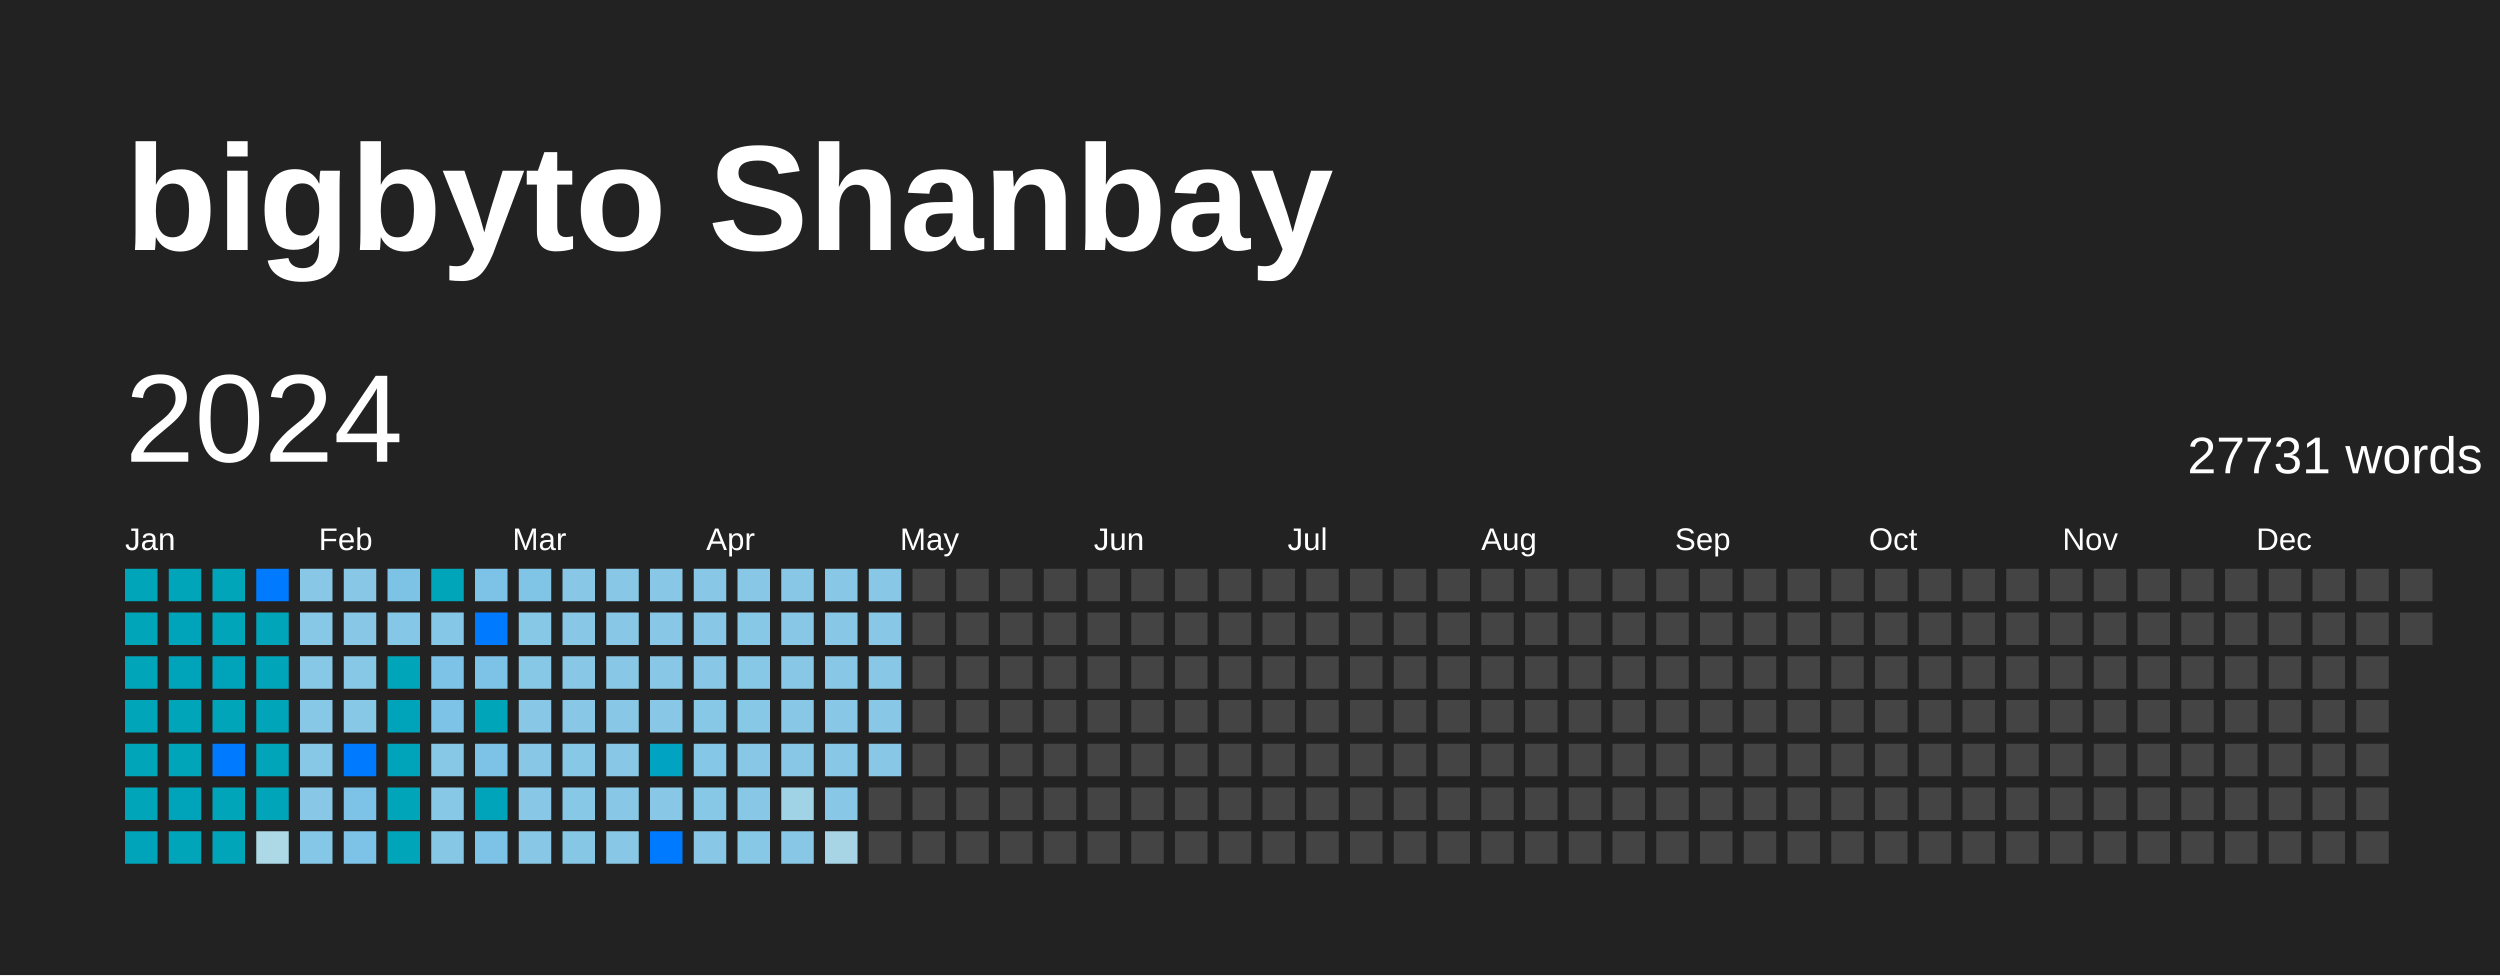
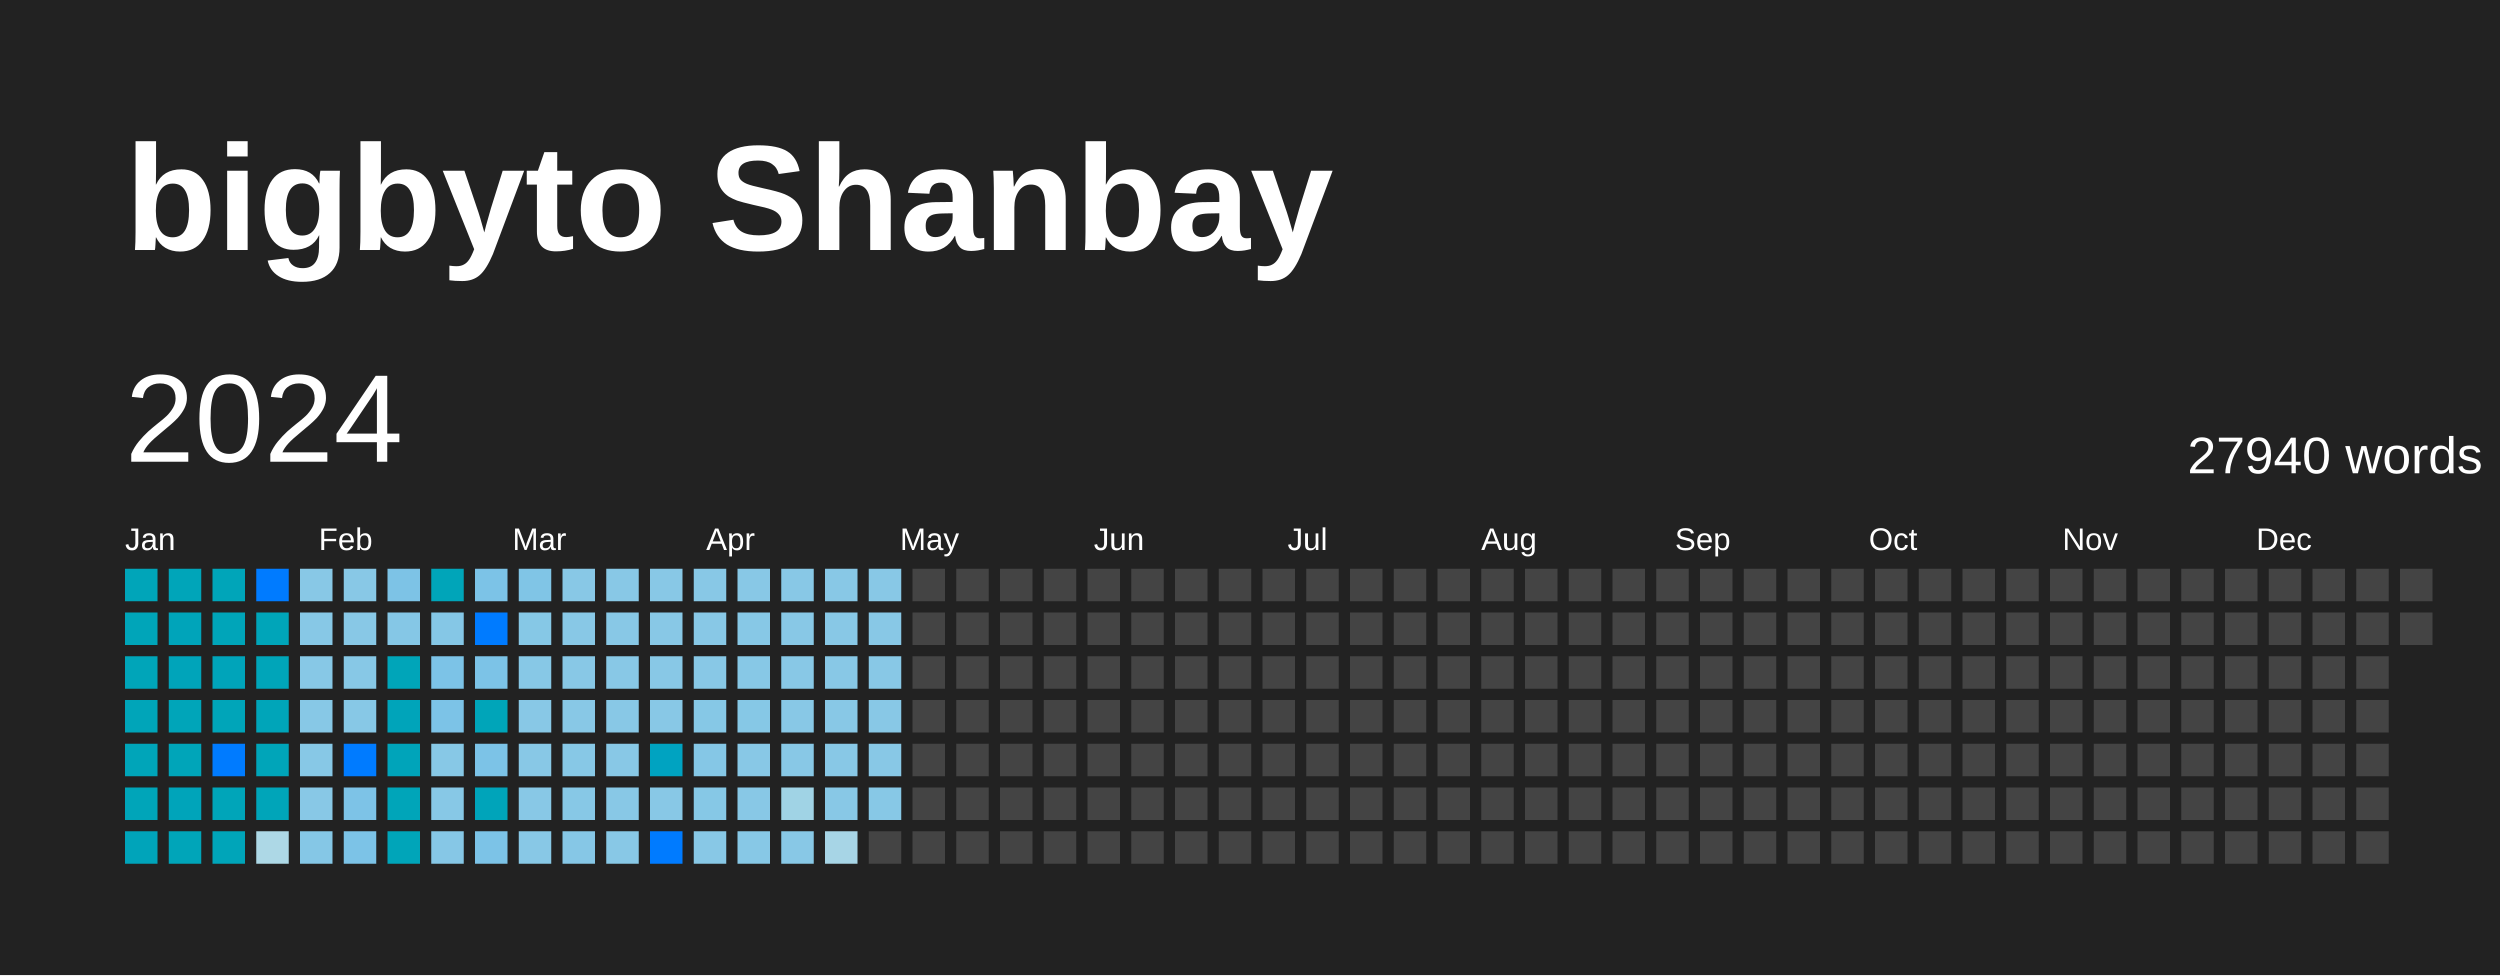
<svg xmlns="http://www.w3.org/2000/svg" baseProfile="full" height="78mm" version="1.1" viewBox="0,0,200,78" width="200mm">
  <defs />
  <rect fill="#222222" height="78" width="200" x="0" y="0" />
  <text fill="#FFFFFF" style="font-size:12px; font-family:Arial; font-weight:bold;" x="10" y="20">bigbyto Shanbay</text>
  <text dominant-baseline="hanging" fill="#FFFFFF" style="font-size:10.0px; font-family:Arial;" x="10" y="30">2024</text>
-   <text dominant-baseline="hanging" fill="#FFFFFF" style="font-size:4.125px; font-family:Arial;" x="175" y="35">27731 words</text>
+   <text dominant-baseline="hanging" fill="#FFFFFF" style="font-size:4.125px; font-family:Arial;" x="175" y="35">27940 words</text>
  <text fill="#FFFFFF" style="font-size:2.5px; font-family:Arial" x="10.0" y="44">Jan</text>
  <text fill="#FFFFFF" style="font-size:2.5px; font-family:Arial" x="25.5" y="44">Feb</text>
  <text fill="#FFFFFF" style="font-size:2.5px; font-family:Arial" x="41.0" y="44">Mar</text>
  <text fill="#FFFFFF" style="font-size:2.5px; font-family:Arial" x="56.5" y="44">Apr</text>
  <text fill="#FFFFFF" style="font-size:2.5px; font-family:Arial" x="72.0" y="44">May</text>
  <text fill="#FFFFFF" style="font-size:2.5px; font-family:Arial" x="87.5" y="44">Jun</text>
  <text fill="#FFFFFF" style="font-size:2.5px; font-family:Arial" x="103.0" y="44">Jul</text>
  <text fill="#FFFFFF" style="font-size:2.5px; font-family:Arial" x="118.5" y="44">Aug</text>
  <text fill="#FFFFFF" style="font-size:2.5px; font-family:Arial" x="134.0" y="44">Sep</text>
  <text fill="#FFFFFF" style="font-size:2.5px; font-family:Arial" x="149.5" y="44">Oct</text>
  <text fill="#FFFFFF" style="font-size:2.5px; font-family:Arial" x="165.0" y="44">Nov</text>
  <text fill="#FFFFFF" style="font-size:2.5px; font-family:Arial" x="180.5" y="44">Dec</text>
  <rect fill="#00a5b9" height="2.6" width="2.6" x="10.0" y="45.5" />
  <rect fill="#00a5b9" height="2.6" width="2.6" x="10.0" y="49.0" />
  <rect fill="#00a5b9" height="2.6" width="2.6" x="10.0" y="52.5" />
  <rect fill="#00a5b9" height="2.6" width="2.6" x="10.0" y="56.0" />
  <rect fill="#00a5b9" height="2.6" width="2.6" x="10.0" y="59.5" />
  <rect fill="#00a5b9" height="2.6" width="2.6" x="10.0" y="63.0" />
  <rect fill="#00a4ba" height="2.6" width="2.6" x="10.0" y="66.5" />
  <rect fill="#00a5b9" height="2.6" width="2.6" x="13.5" y="45.5" />
  <rect fill="#00a4ba" height="2.6" width="2.6" x="13.5" y="49.0" />
  <rect fill="#00a4ba" height="2.6" width="2.6" x="13.5" y="52.5" />
  <rect fill="#00a5b9" height="2.6" width="2.6" x="13.5" y="56.0" />
  <rect fill="#00a5b9" height="2.6" width="2.6" x="13.5" y="59.5" />
  <rect fill="#00a4ba" height="2.6" width="2.6" x="13.5" y="63.0" />
  <rect fill="#00a5b9" height="2.6" width="2.6" x="13.5" y="66.5" />
  <rect fill="#00a5b9" height="2.6" width="2.6" x="17.0" y="45.5" />
  <rect fill="#00a5b9" height="2.6" width="2.6" x="17.0" y="49.0" />
  <rect fill="#00a4ba" height="2.6" width="2.6" x="17.0" y="52.5" />
  <rect fill="#00a5b9" height="2.6" width="2.6" x="17.0" y="56.0" />
  <rect fill="#007BFF" height="2.6" width="2.6" x="17.0" y="59.5" />
  <rect fill="#00a5b9" height="2.6" width="2.6" x="17.0" y="63.0" />
  <rect fill="#00a5b9" height="2.6" width="2.6" x="17.0" y="66.5" />
  <rect fill="#007BFF" height="2.6" width="2.6" x="20.5" y="45.5" />
  <rect fill="#00a5b9" height="2.6" width="2.6" x="20.5" y="49.0" />
  <rect fill="#00a5b9" height="2.6" width="2.6" x="20.5" y="52.5" />
  <rect fill="#00a5b9" height="2.6" width="2.6" x="20.5" y="56.0" />
  <rect fill="#00a5b9" height="2.6" width="2.6" x="20.5" y="59.5" />
  <rect fill="#00a5b9" height="2.6" width="2.6" x="20.5" y="63.0" />
  <rect fill="#add8e6" height="2.6" width="2.6" x="20.5" y="66.5" />
  <rect fill="#88c8e6" height="2.6" width="2.6" x="24.0" y="45.5" />
  <rect fill="#87c8e6" height="2.6" width="2.6" x="24.0" y="49.0" />
  <rect fill="#87c8e6" height="2.6" width="2.6" x="24.0" y="52.5" />
  <rect fill="#87c8e6" height="2.6" width="2.6" x="24.0" y="56.0" />
  <rect fill="#87c8e6" height="2.6" width="2.6" x="24.0" y="59.5" />
  <rect fill="#88c8e6" height="2.6" width="2.6" x="24.0" y="63.0" />
  <rect fill="#85c7e6" height="2.6" width="2.6" x="24.0" y="66.5" />
  <rect fill="#88c8e6" height="2.6" width="2.6" x="27.5" y="45.5" />
  <rect fill="#88c8e6" height="2.6" width="2.6" x="27.5" y="49.0" />
  <rect fill="#87c8e6" height="2.6" width="2.6" x="27.5" y="52.5" />
  <rect fill="#87c8e6" height="2.6" width="2.6" x="27.5" y="56.0" />
  <rect fill="#007BFF" height="2.6" width="2.6" x="27.5" y="59.5" />
  <rect fill="#7dc3e7" height="2.6" width="2.6" x="27.5" y="63.0" />
  <rect fill="#7cc3e7" height="2.6" width="2.6" x="27.5" y="66.5" />
  <rect fill="#7dc3e6" height="2.6" width="2.6" x="31.0" y="45.5" />
  <rect fill="#85c7e6" height="2.6" width="2.6" x="31.0" y="49.0" />
  <rect fill="#00a5b9" height="2.6" width="2.6" x="31.0" y="52.5" />
  <rect fill="#00a4ba" height="2.6" width="2.6" x="31.0" y="56.0" />
  <rect fill="#00a4ba" height="2.6" width="2.6" x="31.0" y="59.5" />
  <rect fill="#00a5b9" height="2.6" width="2.6" x="31.0" y="63.0" />
  <rect fill="#00a5b9" height="2.6" width="2.6" x="31.0" y="66.5" />
  <rect fill="#00a5b9" height="2.6" width="2.6" x="34.5" y="45.5" />
  <rect fill="#85c7e6" height="2.6" width="2.6" x="34.5" y="49.0" />
  <rect fill="#7cc3e7" height="2.6" width="2.6" x="34.5" y="52.5" />
  <rect fill="#7cc3e7" height="2.6" width="2.6" x="34.5" y="56.0" />
  <rect fill="#87c8e6" height="2.6" width="2.6" x="34.5" y="59.5" />
  <rect fill="#87c8e6" height="2.6" width="2.6" x="34.5" y="63.0" />
  <rect fill="#86c7e6" height="2.6" width="2.6" x="34.5" y="66.5" />
  <rect fill="#7cc3e7" height="2.6" width="2.6" x="38.0" y="45.5" />
  <rect fill="#007BFF" height="2.6" width="2.6" x="38.0" y="49.0" />
  <rect fill="#7cc3e7" height="2.6" width="2.6" x="38.0" y="52.5" />
  <rect fill="#00a5b9" height="2.6" width="2.6" x="38.0" y="56.0" />
  <rect fill="#7cc3e7" height="2.6" width="2.6" x="38.0" y="59.5" />
  <rect fill="#00a4ba" height="2.6" width="2.6" x="38.0" y="63.0" />
  <rect fill="#7cc3e7" height="2.6" width="2.6" x="38.0" y="66.5" />
  <rect fill="#80c5e6" height="2.6" width="2.6" x="41.5" y="45.5" />
  <rect fill="#86c8e6" height="2.6" width="2.6" x="41.5" y="49.0" />
  <rect fill="#87c8e6" height="2.6" width="2.6" x="41.5" y="52.5" />
  <rect fill="#88c8e6" height="2.6" width="2.6" x="41.5" y="56.0" />
  <rect fill="#88c8e6" height="2.6" width="2.6" x="41.5" y="59.5" />
  <rect fill="#88c8e6" height="2.6" width="2.6" x="41.5" y="63.0" />
  <rect fill="#88c8e6" height="2.6" width="2.6" x="41.5" y="66.5" />
  <rect fill="#88c8e6" height="2.6" width="2.6" x="45.0" y="45.5" />
  <rect fill="#88c8e6" height="2.6" width="2.6" x="45.0" y="49.0" />
  <rect fill="#88c8e6" height="2.6" width="2.6" x="45.0" y="52.5" />
  <rect fill="#88c8e6" height="2.6" width="2.6" x="45.0" y="56.0" />
  <rect fill="#87c8e6" height="2.6" width="2.6" x="45.0" y="59.5" />
  <rect fill="#87c8e6" height="2.6" width="2.6" x="45.0" y="63.0" />
  <rect fill="#86c7e6" height="2.6" width="2.6" x="45.0" y="66.5" />
  <rect fill="#88c8e6" height="2.6" width="2.6" x="48.5" y="45.5" />
  <rect fill="#88c8e6" height="2.6" width="2.6" x="48.5" y="49.0" />
  <rect fill="#88c8e6" height="2.6" width="2.6" x="48.5" y="52.5" />
  <rect fill="#88c8e6" height="2.6" width="2.6" x="48.5" y="56.0" />
  <rect fill="#88c8e6" height="2.6" width="2.6" x="48.5" y="59.5" />
  <rect fill="#88c8e6" height="2.6" width="2.6" x="48.5" y="63.0" />
  <rect fill="#88c8e6" height="2.6" width="2.6" x="48.5" y="66.5" />
  <rect fill="#88c8e6" height="2.6" width="2.6" x="52.0" y="45.5" />
  <rect fill="#88c8e6" height="2.6" width="2.6" x="52.0" y="49.0" />
  <rect fill="#88c8e6" height="2.6" width="2.6" x="52.0" y="52.5" />
  <rect fill="#88c8e6" height="2.6" width="2.6" x="52.0" y="56.0" />
  <rect fill="#00a3c1" height="2.6" width="2.6" x="52.0" y="59.5" />
  <rect fill="#88c8e6" height="2.6" width="2.6" x="52.0" y="63.0" />
  <rect fill="#007BFF" height="2.6" width="2.6" x="52.0" y="66.5" />
  <rect fill="#88c8e6" height="2.6" width="2.6" x="55.5" y="45.5" />
  <rect fill="#88c8e6" height="2.6" width="2.6" x="55.5" y="49.0" />
  <rect fill="#88c8e6" height="2.6" width="2.6" x="55.5" y="52.5" />
  <rect fill="#86c8e6" height="2.6" width="2.6" x="55.5" y="56.0" />
  <rect fill="#85c7e6" height="2.6" width="2.6" x="55.5" y="59.5" />
  <rect fill="#86c8e6" height="2.6" width="2.6" x="55.5" y="63.0" />
  <rect fill="#88c8e6" height="2.6" width="2.6" x="55.5" y="66.5" />
  <rect fill="#88c8e6" height="2.6" width="2.6" x="59.0" y="45.5" />
  <rect fill="#87c8e6" height="2.6" width="2.6" x="59.0" y="49.0" />
  <rect fill="#87c8e6" height="2.6" width="2.6" x="59.0" y="52.5" />
  <rect fill="#86c8e6" height="2.6" width="2.6" x="59.0" y="56.0" />
  <rect fill="#88c8e6" height="2.6" width="2.6" x="59.0" y="59.5" />
  <rect fill="#88c8e6" height="2.6" width="2.6" x="59.0" y="63.0" />
  <rect fill="#87c8e6" height="2.6" width="2.6" x="59.0" y="66.5" />
  <rect fill="#88c8e6" height="2.6" width="2.6" x="62.5" y="45.5" />
  <rect fill="#88c8e6" height="2.6" width="2.6" x="62.5" y="49.0" />
  <rect fill="#88c8e6" height="2.6" width="2.6" x="62.5" y="52.5" />
  <rect fill="#88c8e6" height="2.6" width="2.6" x="62.5" y="56.0" />
  <rect fill="#88c8e6" height="2.6" width="2.6" x="62.5" y="59.5" />
  <rect fill="#a0d3e5" height="2.6" width="2.6" x="62.5" y="63.0" />
  <rect fill="#88c8e6" height="2.6" width="2.6" x="62.5" y="66.5" />
  <rect fill="#88c8e6" height="2.6" width="2.6" x="66.0" y="45.5" />
  <rect fill="#88c8e6" height="2.6" width="2.6" x="66.0" y="49.0" />
  <rect fill="#88c8e6" height="2.6" width="2.6" x="66.0" y="52.5" />
  <rect fill="#88c8e6" height="2.6" width="2.6" x="66.0" y="56.0" />
  <rect fill="#88c8e6" height="2.6" width="2.6" x="66.0" y="59.5" />
  <rect fill="#88c8e6" height="2.6" width="2.6" x="66.0" y="63.0" />
  <rect fill="#a7d5e6" height="2.6" width="2.6" x="66.0" y="66.5" />
  <rect fill="#88c8e6" height="2.6" width="2.6" x="69.5" y="45.5" />
  <rect fill="#88c8e6" height="2.6" width="2.6" x="69.5" y="49.0" />
  <rect fill="#88c8e6" height="2.6" width="2.6" x="69.5" y="52.5" />
  <rect fill="#88c8e6" height="2.6" width="2.6" x="69.5" y="56.0" />
  <rect fill="#88c8e6" height="2.6" width="2.6" x="69.5" y="59.5" />
-   <rect fill="#444444" height="2.6" width="2.6" x="69.5" y="63.0" />
+   <rect fill="#87c8e6" height="2.6" width="2.6" x="69.5" y="63.0" />
  <rect fill="#444444" height="2.6" width="2.6" x="69.5" y="66.5" />
  <rect fill="#444444" height="2.6" width="2.6" x="73.0" y="45.5" />
  <rect fill="#444444" height="2.6" width="2.6" x="73.0" y="49.0" />
  <rect fill="#444444" height="2.6" width="2.6" x="73.0" y="52.5" />
  <rect fill="#444444" height="2.6" width="2.6" x="73.0" y="56.0" />
  <rect fill="#444444" height="2.6" width="2.6" x="73.0" y="59.5" />
  <rect fill="#444444" height="2.6" width="2.6" x="73.0" y="63.0" />
  <rect fill="#444444" height="2.6" width="2.6" x="73.0" y="66.5" />
  <rect fill="#444444" height="2.6" width="2.6" x="76.5" y="45.5" />
  <rect fill="#444444" height="2.6" width="2.6" x="76.5" y="49.0" />
  <rect fill="#444444" height="2.6" width="2.6" x="76.5" y="52.5" />
  <rect fill="#444444" height="2.6" width="2.6" x="76.5" y="56.0" />
  <rect fill="#444444" height="2.6" width="2.6" x="76.5" y="59.5" />
  <rect fill="#444444" height="2.6" width="2.6" x="76.5" y="63.0" />
  <rect fill="#444444" height="2.6" width="2.6" x="76.5" y="66.5" />
  <rect fill="#444444" height="2.6" width="2.6" x="80.0" y="45.5" />
  <rect fill="#444444" height="2.6" width="2.6" x="80.0" y="49.0" />
  <rect fill="#444444" height="2.6" width="2.6" x="80.0" y="52.5" />
  <rect fill="#444444" height="2.6" width="2.6" x="80.0" y="56.0" />
  <rect fill="#444444" height="2.6" width="2.6" x="80.0" y="59.5" />
  <rect fill="#444444" height="2.6" width="2.6" x="80.0" y="63.0" />
  <rect fill="#444444" height="2.6" width="2.6" x="80.0" y="66.5" />
  <rect fill="#444444" height="2.6" width="2.6" x="83.5" y="45.5" />
  <rect fill="#444444" height="2.6" width="2.6" x="83.5" y="49.0" />
  <rect fill="#444444" height="2.6" width="2.6" x="83.5" y="52.5" />
  <rect fill="#444444" height="2.6" width="2.6" x="83.5" y="56.0" />
  <rect fill="#444444" height="2.6" width="2.6" x="83.5" y="59.5" />
  <rect fill="#444444" height="2.6" width="2.6" x="83.5" y="63.0" />
  <rect fill="#444444" height="2.6" width="2.6" x="83.5" y="66.5" />
  <rect fill="#444444" height="2.6" width="2.6" x="87.0" y="45.5" />
  <rect fill="#444444" height="2.6" width="2.6" x="87.0" y="49.0" />
  <rect fill="#444444" height="2.6" width="2.6" x="87.0" y="52.5" />
  <rect fill="#444444" height="2.6" width="2.6" x="87.0" y="56.0" />
  <rect fill="#444444" height="2.6" width="2.6" x="87.0" y="59.5" />
  <rect fill="#444444" height="2.6" width="2.6" x="87.0" y="63.0" />
  <rect fill="#444444" height="2.6" width="2.6" x="87.0" y="66.5" />
  <rect fill="#444444" height="2.6" width="2.6" x="90.5" y="45.5" />
  <rect fill="#444444" height="2.6" width="2.6" x="90.5" y="49.0" />
  <rect fill="#444444" height="2.6" width="2.6" x="90.5" y="52.5" />
  <rect fill="#444444" height="2.6" width="2.6" x="90.5" y="56.0" />
  <rect fill="#444444" height="2.6" width="2.6" x="90.5" y="59.5" />
  <rect fill="#444444" height="2.6" width="2.6" x="90.5" y="63.0" />
  <rect fill="#444444" height="2.6" width="2.6" x="90.5" y="66.5" />
  <rect fill="#444444" height="2.6" width="2.6" x="94.0" y="45.5" />
  <rect fill="#444444" height="2.6" width="2.6" x="94.0" y="49.0" />
  <rect fill="#444444" height="2.6" width="2.6" x="94.0" y="52.5" />
  <rect fill="#444444" height="2.6" width="2.6" x="94.0" y="56.0" />
  <rect fill="#444444" height="2.6" width="2.6" x="94.0" y="59.5" />
  <rect fill="#444444" height="2.6" width="2.6" x="94.0" y="63.0" />
  <rect fill="#444444" height="2.6" width="2.6" x="94.0" y="66.5" />
  <rect fill="#444444" height="2.6" width="2.6" x="97.5" y="45.5" />
  <rect fill="#444444" height="2.6" width="2.6" x="97.5" y="49.0" />
  <rect fill="#444444" height="2.6" width="2.6" x="97.5" y="52.5" />
  <rect fill="#444444" height="2.6" width="2.6" x="97.5" y="56.0" />
  <rect fill="#444444" height="2.6" width="2.6" x="97.5" y="59.5" />
  <rect fill="#444444" height="2.6" width="2.6" x="97.5" y="63.0" />
  <rect fill="#444444" height="2.6" width="2.6" x="97.5" y="66.5" />
  <rect fill="#444444" height="2.6" width="2.6" x="101.0" y="45.5" />
  <rect fill="#444444" height="2.6" width="2.6" x="101.0" y="49.0" />
  <rect fill="#444444" height="2.6" width="2.6" x="101.0" y="52.5" />
  <rect fill="#444444" height="2.6" width="2.6" x="101.0" y="56.0" />
  <rect fill="#444444" height="2.6" width="2.6" x="101.0" y="59.5" />
  <rect fill="#444444" height="2.6" width="2.6" x="101.0" y="63.0" />
  <rect fill="#444444" height="2.6" width="2.6" x="101.0" y="66.5" />
  <rect fill="#444444" height="2.6" width="2.6" x="104.5" y="45.5" />
  <rect fill="#444444" height="2.6" width="2.6" x="104.5" y="49.0" />
  <rect fill="#444444" height="2.6" width="2.6" x="104.5" y="52.5" />
  <rect fill="#444444" height="2.6" width="2.6" x="104.5" y="56.0" />
  <rect fill="#444444" height="2.6" width="2.6" x="104.5" y="59.5" />
  <rect fill="#444444" height="2.6" width="2.6" x="104.5" y="63.0" />
  <rect fill="#444444" height="2.6" width="2.6" x="104.5" y="66.5" />
  <rect fill="#444444" height="2.6" width="2.6" x="108.0" y="45.5" />
  <rect fill="#444444" height="2.6" width="2.6" x="108.0" y="49.0" />
  <rect fill="#444444" height="2.6" width="2.6" x="108.0" y="52.5" />
  <rect fill="#444444" height="2.6" width="2.6" x="108.0" y="56.0" />
  <rect fill="#444444" height="2.6" width="2.6" x="108.0" y="59.5" />
  <rect fill="#444444" height="2.6" width="2.6" x="108.0" y="63.0" />
  <rect fill="#444444" height="2.6" width="2.6" x="108.0" y="66.5" />
  <rect fill="#444444" height="2.6" width="2.6" x="111.5" y="45.5" />
  <rect fill="#444444" height="2.6" width="2.6" x="111.5" y="49.0" />
  <rect fill="#444444" height="2.6" width="2.6" x="111.5" y="52.5" />
  <rect fill="#444444" height="2.6" width="2.6" x="111.5" y="56.0" />
  <rect fill="#444444" height="2.6" width="2.6" x="111.5" y="59.5" />
  <rect fill="#444444" height="2.6" width="2.6" x="111.5" y="63.0" />
  <rect fill="#444444" height="2.6" width="2.6" x="111.5" y="66.5" />
  <rect fill="#444444" height="2.6" width="2.6" x="115.0" y="45.5" />
  <rect fill="#444444" height="2.6" width="2.6" x="115.0" y="49.0" />
  <rect fill="#444444" height="2.6" width="2.6" x="115.0" y="52.5" />
  <rect fill="#444444" height="2.6" width="2.6" x="115.0" y="56.0" />
  <rect fill="#444444" height="2.6" width="2.6" x="115.0" y="59.5" />
  <rect fill="#444444" height="2.6" width="2.6" x="115.0" y="63.0" />
  <rect fill="#444444" height="2.6" width="2.6" x="115.0" y="66.5" />
  <rect fill="#444444" height="2.6" width="2.6" x="118.5" y="45.5" />
  <rect fill="#444444" height="2.6" width="2.6" x="118.5" y="49.0" />
  <rect fill="#444444" height="2.6" width="2.6" x="118.5" y="52.5" />
  <rect fill="#444444" height="2.6" width="2.6" x="118.5" y="56.0" />
  <rect fill="#444444" height="2.6" width="2.6" x="118.5" y="59.5" />
  <rect fill="#444444" height="2.6" width="2.6" x="118.5" y="63.0" />
  <rect fill="#444444" height="2.6" width="2.6" x="118.5" y="66.5" />
  <rect fill="#444444" height="2.6" width="2.6" x="122.0" y="45.5" />
  <rect fill="#444444" height="2.6" width="2.6" x="122.0" y="49.0" />
  <rect fill="#444444" height="2.6" width="2.6" x="122.0" y="52.5" />
  <rect fill="#444444" height="2.6" width="2.6" x="122.0" y="56.0" />
  <rect fill="#444444" height="2.6" width="2.6" x="122.0" y="59.5" />
  <rect fill="#444444" height="2.6" width="2.6" x="122.0" y="63.0" />
  <rect fill="#444444" height="2.6" width="2.6" x="122.0" y="66.5" />
  <rect fill="#444444" height="2.6" width="2.6" x="125.5" y="45.5" />
  <rect fill="#444444" height="2.6" width="2.6" x="125.5" y="49.0" />
  <rect fill="#444444" height="2.6" width="2.6" x="125.5" y="52.5" />
  <rect fill="#444444" height="2.6" width="2.6" x="125.5" y="56.0" />
  <rect fill="#444444" height="2.6" width="2.6" x="125.5" y="59.5" />
  <rect fill="#444444" height="2.6" width="2.6" x="125.5" y="63.0" />
  <rect fill="#444444" height="2.6" width="2.6" x="125.5" y="66.5" />
  <rect fill="#444444" height="2.6" width="2.6" x="129.0" y="45.5" />
  <rect fill="#444444" height="2.6" width="2.6" x="129.0" y="49.0" />
  <rect fill="#444444" height="2.6" width="2.6" x="129.0" y="52.5" />
  <rect fill="#444444" height="2.6" width="2.6" x="129.0" y="56.0" />
  <rect fill="#444444" height="2.6" width="2.6" x="129.0" y="59.5" />
  <rect fill="#444444" height="2.6" width="2.6" x="129.0" y="63.0" />
  <rect fill="#444444" height="2.6" width="2.6" x="129.0" y="66.5" />
  <rect fill="#444444" height="2.6" width="2.6" x="132.5" y="45.5" />
  <rect fill="#444444" height="2.6" width="2.6" x="132.5" y="49.0" />
  <rect fill="#444444" height="2.6" width="2.6" x="132.5" y="52.5" />
  <rect fill="#444444" height="2.6" width="2.6" x="132.5" y="56.0" />
  <rect fill="#444444" height="2.6" width="2.6" x="132.5" y="59.5" />
  <rect fill="#444444" height="2.6" width="2.6" x="132.5" y="63.0" />
  <rect fill="#444444" height="2.6" width="2.6" x="132.5" y="66.5" />
  <rect fill="#444444" height="2.6" width="2.6" x="136.0" y="45.5" />
  <rect fill="#444444" height="2.6" width="2.6" x="136.0" y="49.0" />
  <rect fill="#444444" height="2.6" width="2.6" x="136.0" y="52.5" />
  <rect fill="#444444" height="2.6" width="2.6" x="136.0" y="56.0" />
  <rect fill="#444444" height="2.6" width="2.6" x="136.0" y="59.5" />
  <rect fill="#444444" height="2.6" width="2.6" x="136.0" y="63.0" />
  <rect fill="#444444" height="2.6" width="2.6" x="136.0" y="66.5" />
  <rect fill="#444444" height="2.6" width="2.6" x="139.5" y="45.5" />
  <rect fill="#444444" height="2.6" width="2.6" x="139.5" y="49.0" />
  <rect fill="#444444" height="2.6" width="2.6" x="139.5" y="52.5" />
  <rect fill="#444444" height="2.6" width="2.6" x="139.5" y="56.0" />
  <rect fill="#444444" height="2.6" width="2.6" x="139.5" y="59.5" />
  <rect fill="#444444" height="2.6" width="2.6" x="139.5" y="63.0" />
  <rect fill="#444444" height="2.6" width="2.6" x="139.5" y="66.5" />
  <rect fill="#444444" height="2.6" width="2.6" x="143.0" y="45.5" />
  <rect fill="#444444" height="2.6" width="2.6" x="143.0" y="49.0" />
  <rect fill="#444444" height="2.6" width="2.6" x="143.0" y="52.5" />
  <rect fill="#444444" height="2.6" width="2.6" x="143.0" y="56.0" />
  <rect fill="#444444" height="2.6" width="2.6" x="143.0" y="59.5" />
  <rect fill="#444444" height="2.6" width="2.6" x="143.0" y="63.0" />
  <rect fill="#444444" height="2.6" width="2.6" x="143.0" y="66.5" />
  <rect fill="#444444" height="2.6" width="2.6" x="146.5" y="45.5" />
  <rect fill="#444444" height="2.6" width="2.6" x="146.5" y="49.0" />
  <rect fill="#444444" height="2.6" width="2.6" x="146.5" y="52.5" />
  <rect fill="#444444" height="2.6" width="2.6" x="146.5" y="56.0" />
  <rect fill="#444444" height="2.6" width="2.6" x="146.5" y="59.5" />
  <rect fill="#444444" height="2.6" width="2.6" x="146.5" y="63.0" />
  <rect fill="#444444" height="2.6" width="2.6" x="146.5" y="66.5" />
  <rect fill="#444444" height="2.6" width="2.6" x="150.0" y="45.5" />
  <rect fill="#444444" height="2.6" width="2.6" x="150.0" y="49.0" />
  <rect fill="#444444" height="2.6" width="2.6" x="150.0" y="52.5" />
  <rect fill="#444444" height="2.6" width="2.6" x="150.0" y="56.0" />
  <rect fill="#444444" height="2.6" width="2.6" x="150.0" y="59.5" />
  <rect fill="#444444" height="2.6" width="2.6" x="150.0" y="63.0" />
  <rect fill="#444444" height="2.6" width="2.6" x="150.0" y="66.5" />
  <rect fill="#444444" height="2.6" width="2.6" x="153.5" y="45.5" />
  <rect fill="#444444" height="2.6" width="2.6" x="153.5" y="49.0" />
  <rect fill="#444444" height="2.6" width="2.6" x="153.5" y="52.5" />
  <rect fill="#444444" height="2.6" width="2.6" x="153.5" y="56.0" />
  <rect fill="#444444" height="2.6" width="2.6" x="153.5" y="59.5" />
  <rect fill="#444444" height="2.6" width="2.6" x="153.5" y="63.0" />
  <rect fill="#444444" height="2.6" width="2.6" x="153.5" y="66.5" />
  <rect fill="#444444" height="2.6" width="2.6" x="157.0" y="45.5" />
  <rect fill="#444444" height="2.6" width="2.6" x="157.0" y="49.0" />
  <rect fill="#444444" height="2.6" width="2.6" x="157.0" y="52.5" />
  <rect fill="#444444" height="2.6" width="2.6" x="157.0" y="56.0" />
  <rect fill="#444444" height="2.6" width="2.6" x="157.0" y="59.5" />
  <rect fill="#444444" height="2.6" width="2.6" x="157.0" y="63.0" />
  <rect fill="#444444" height="2.6" width="2.6" x="157.0" y="66.5" />
  <rect fill="#444444" height="2.6" width="2.6" x="160.5" y="45.5" />
  <rect fill="#444444" height="2.6" width="2.6" x="160.5" y="49.0" />
  <rect fill="#444444" height="2.6" width="2.6" x="160.5" y="52.5" />
  <rect fill="#444444" height="2.6" width="2.6" x="160.5" y="56.0" />
  <rect fill="#444444" height="2.6" width="2.6" x="160.5" y="59.5" />
  <rect fill="#444444" height="2.6" width="2.6" x="160.5" y="63.0" />
  <rect fill="#444444" height="2.6" width="2.6" x="160.5" y="66.5" />
  <rect fill="#444444" height="2.6" width="2.6" x="164.0" y="45.5" />
  <rect fill="#444444" height="2.6" width="2.6" x="164.0" y="49.0" />
  <rect fill="#444444" height="2.6" width="2.6" x="164.0" y="52.5" />
  <rect fill="#444444" height="2.6" width="2.6" x="164.0" y="56.0" />
  <rect fill="#444444" height="2.6" width="2.6" x="164.0" y="59.5" />
  <rect fill="#444444" height="2.6" width="2.6" x="164.0" y="63.0" />
  <rect fill="#444444" height="2.6" width="2.6" x="164.0" y="66.5" />
  <rect fill="#444444" height="2.6" width="2.6" x="167.5" y="45.5" />
  <rect fill="#444444" height="2.6" width="2.6" x="167.5" y="49.0" />
  <rect fill="#444444" height="2.6" width="2.6" x="167.5" y="52.5" />
  <rect fill="#444444" height="2.6" width="2.6" x="167.5" y="56.0" />
  <rect fill="#444444" height="2.6" width="2.6" x="167.5" y="59.5" />
  <rect fill="#444444" height="2.6" width="2.6" x="167.5" y="63.0" />
  <rect fill="#444444" height="2.6" width="2.6" x="167.5" y="66.5" />
  <rect fill="#444444" height="2.6" width="2.6" x="171.0" y="45.5" />
  <rect fill="#444444" height="2.6" width="2.6" x="171.0" y="49.0" />
  <rect fill="#444444" height="2.6" width="2.6" x="171.0" y="52.5" />
  <rect fill="#444444" height="2.6" width="2.6" x="171.0" y="56.0" />
  <rect fill="#444444" height="2.6" width="2.6" x="171.0" y="59.5" />
  <rect fill="#444444" height="2.6" width="2.6" x="171.0" y="63.0" />
  <rect fill="#444444" height="2.6" width="2.6" x="171.0" y="66.5" />
  <rect fill="#444444" height="2.6" width="2.6" x="174.5" y="45.5" />
  <rect fill="#444444" height="2.6" width="2.6" x="174.5" y="49.0" />
  <rect fill="#444444" height="2.6" width="2.6" x="174.5" y="52.5" />
  <rect fill="#444444" height="2.6" width="2.6" x="174.5" y="56.0" />
  <rect fill="#444444" height="2.6" width="2.6" x="174.5" y="59.5" />
  <rect fill="#444444" height="2.6" width="2.6" x="174.5" y="63.0" />
  <rect fill="#444444" height="2.6" width="2.6" x="174.5" y="66.5" />
  <rect fill="#444444" height="2.6" width="2.6" x="178.0" y="45.5" />
  <rect fill="#444444" height="2.6" width="2.6" x="178.0" y="49.0" />
  <rect fill="#444444" height="2.6" width="2.6" x="178.0" y="52.5" />
  <rect fill="#444444" height="2.6" width="2.6" x="178.0" y="56.0" />
  <rect fill="#444444" height="2.6" width="2.6" x="178.0" y="59.5" />
  <rect fill="#444444" height="2.6" width="2.6" x="178.0" y="63.0" />
  <rect fill="#444444" height="2.6" width="2.6" x="178.0" y="66.5" />
  <rect fill="#444444" height="2.6" width="2.6" x="181.5" y="45.5" />
  <rect fill="#444444" height="2.6" width="2.6" x="181.5" y="49.0" />
  <rect fill="#444444" height="2.6" width="2.6" x="181.5" y="52.5" />
  <rect fill="#444444" height="2.6" width="2.6" x="181.5" y="56.0" />
  <rect fill="#444444" height="2.6" width="2.6" x="181.5" y="59.5" />
  <rect fill="#444444" height="2.6" width="2.6" x="181.5" y="63.0" />
  <rect fill="#444444" height="2.6" width="2.6" x="181.5" y="66.5" />
  <rect fill="#444444" height="2.6" width="2.6" x="185.0" y="45.5" />
  <rect fill="#444444" height="2.6" width="2.6" x="185.0" y="49.0" />
  <rect fill="#444444" height="2.6" width="2.6" x="185.0" y="52.5" />
  <rect fill="#444444" height="2.6" width="2.6" x="185.0" y="56.0" />
  <rect fill="#444444" height="2.6" width="2.6" x="185.0" y="59.5" />
  <rect fill="#444444" height="2.6" width="2.6" x="185.0" y="63.0" />
  <rect fill="#444444" height="2.6" width="2.6" x="185.0" y="66.5" />
  <rect fill="#444444" height="2.6" width="2.6" x="188.5" y="45.5" />
  <rect fill="#444444" height="2.6" width="2.6" x="188.5" y="49.0" />
  <rect fill="#444444" height="2.6" width="2.6" x="188.5" y="52.5" />
  <rect fill="#444444" height="2.6" width="2.6" x="188.5" y="56.0" />
  <rect fill="#444444" height="2.6" width="2.6" x="188.5" y="59.5" />
  <rect fill="#444444" height="2.6" width="2.6" x="188.5" y="63.0" />
  <rect fill="#444444" height="2.6" width="2.6" x="188.5" y="66.5" />
  <rect fill="#444444" height="2.6" width="2.6" x="192.0" y="45.5" />
  <rect fill="#444444" height="2.6" width="2.6" x="192.0" y="49.0" />
</svg>
